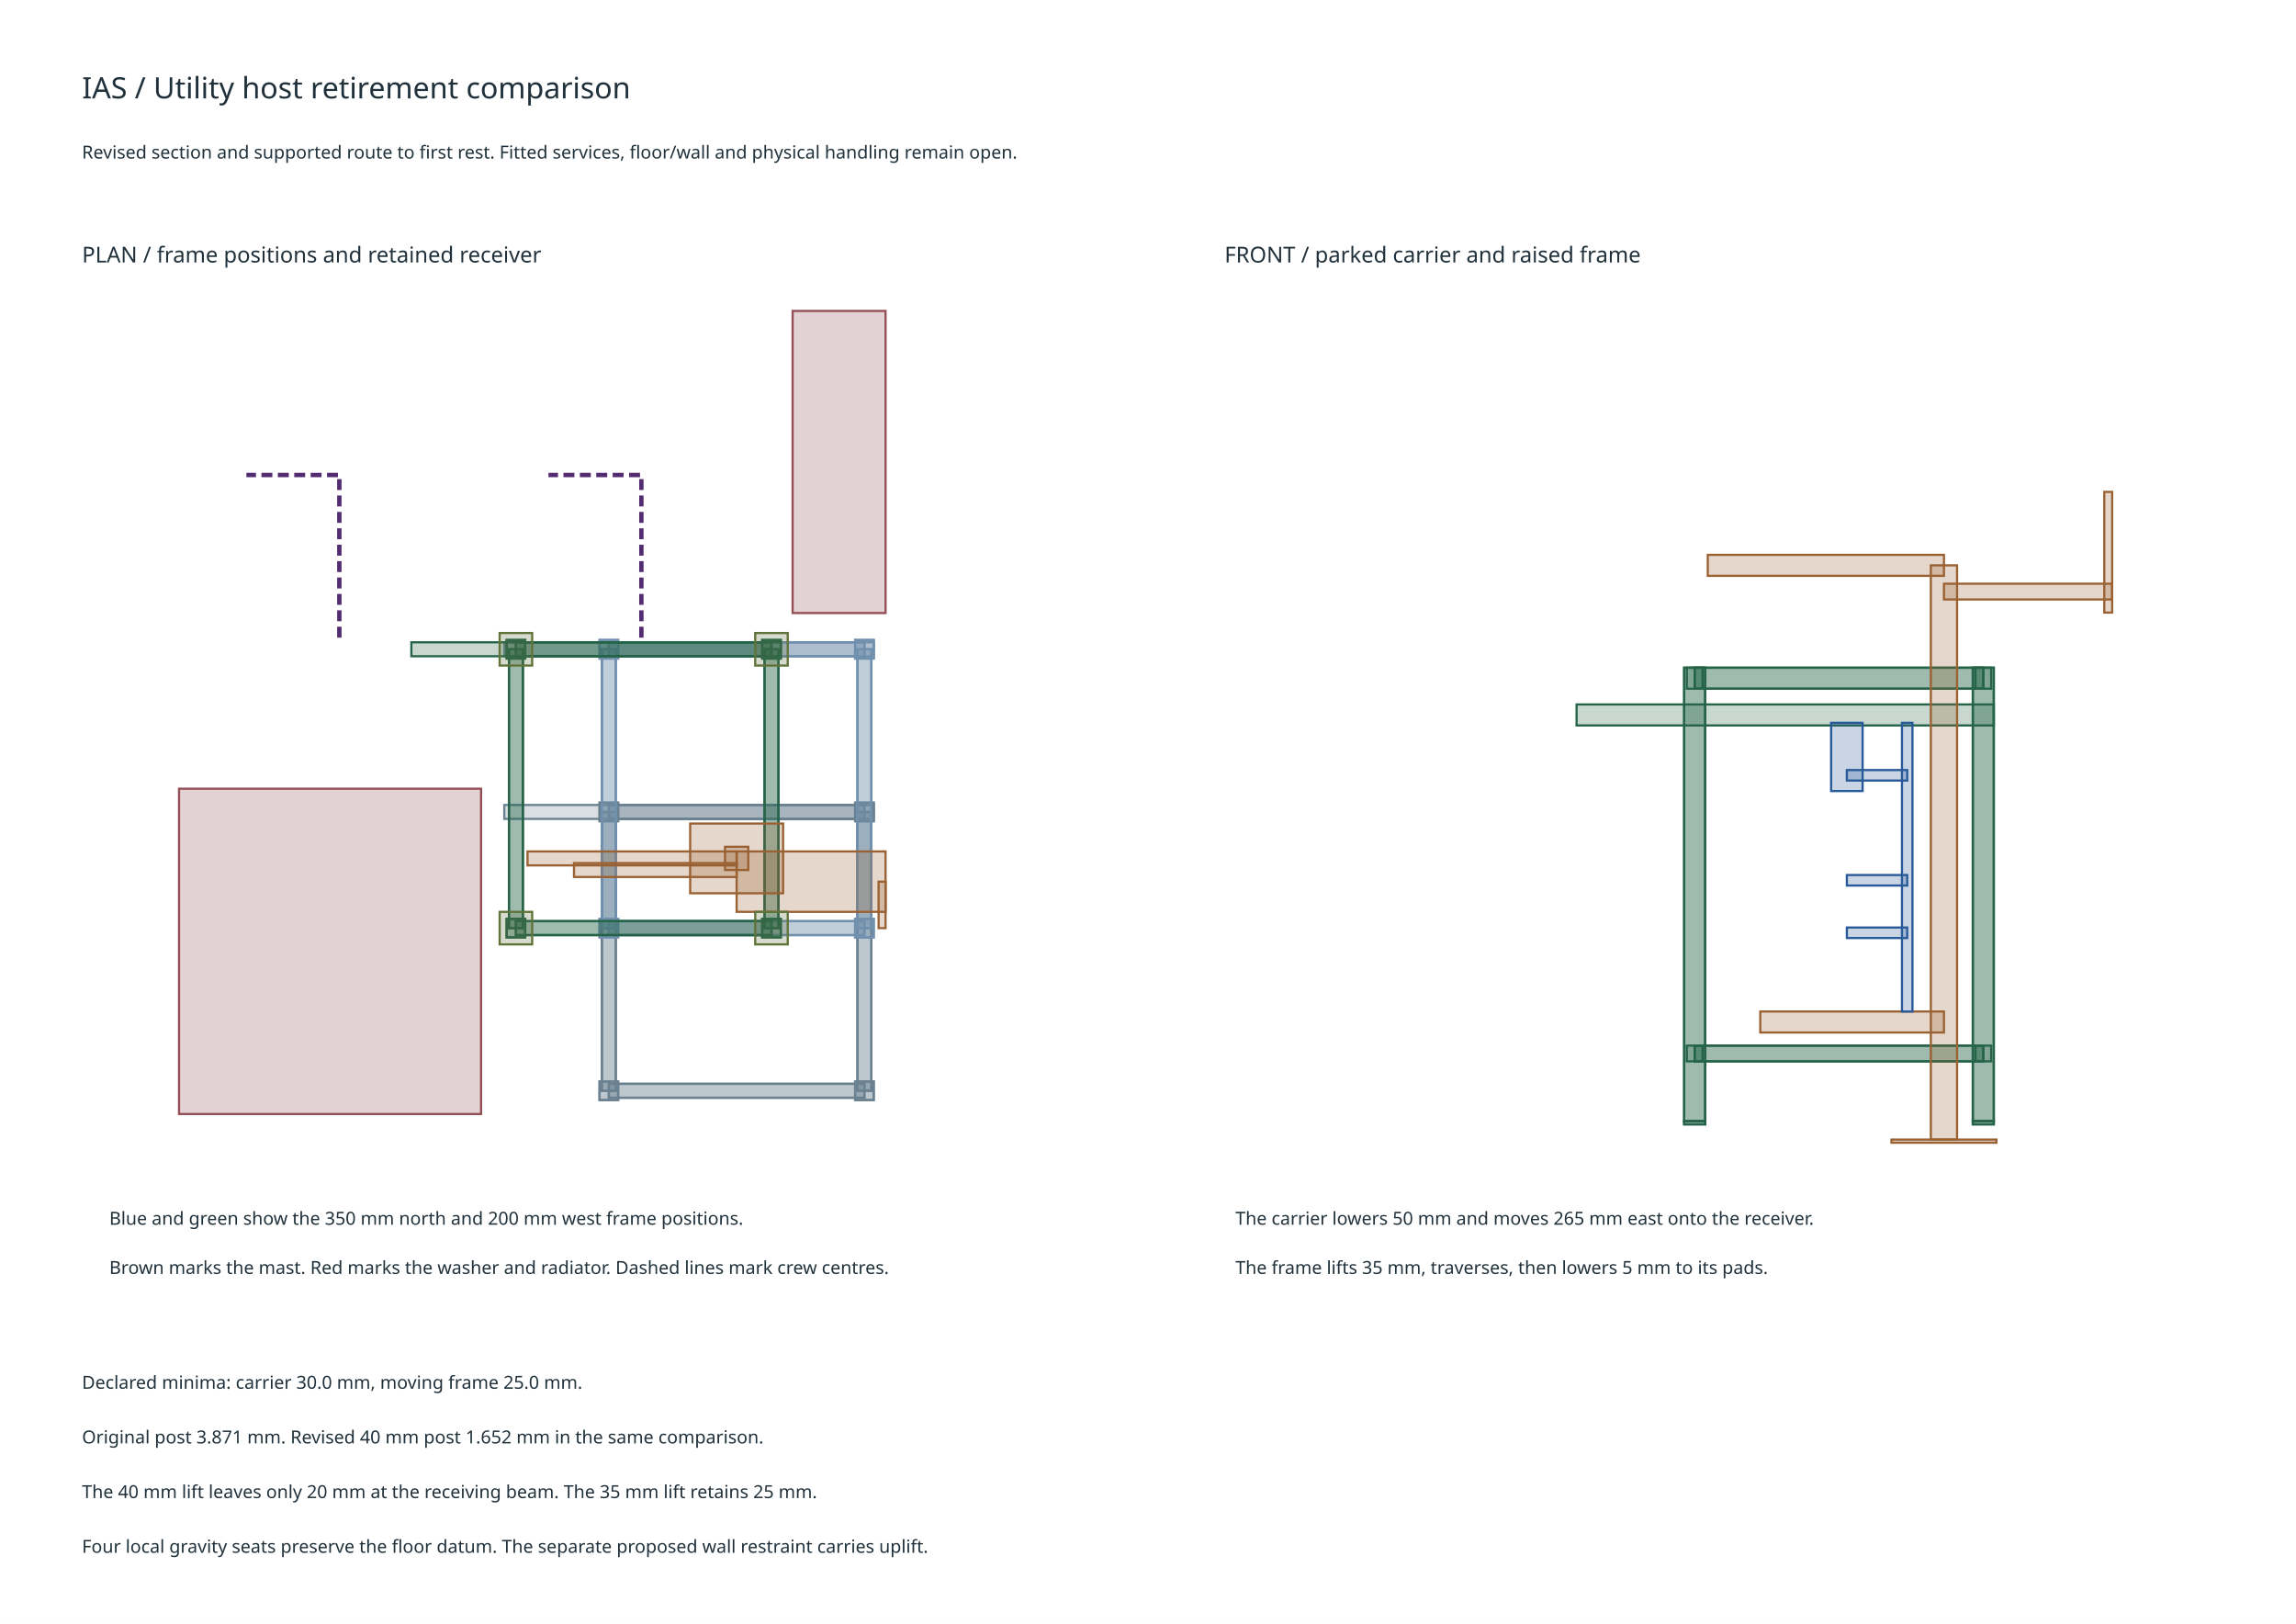
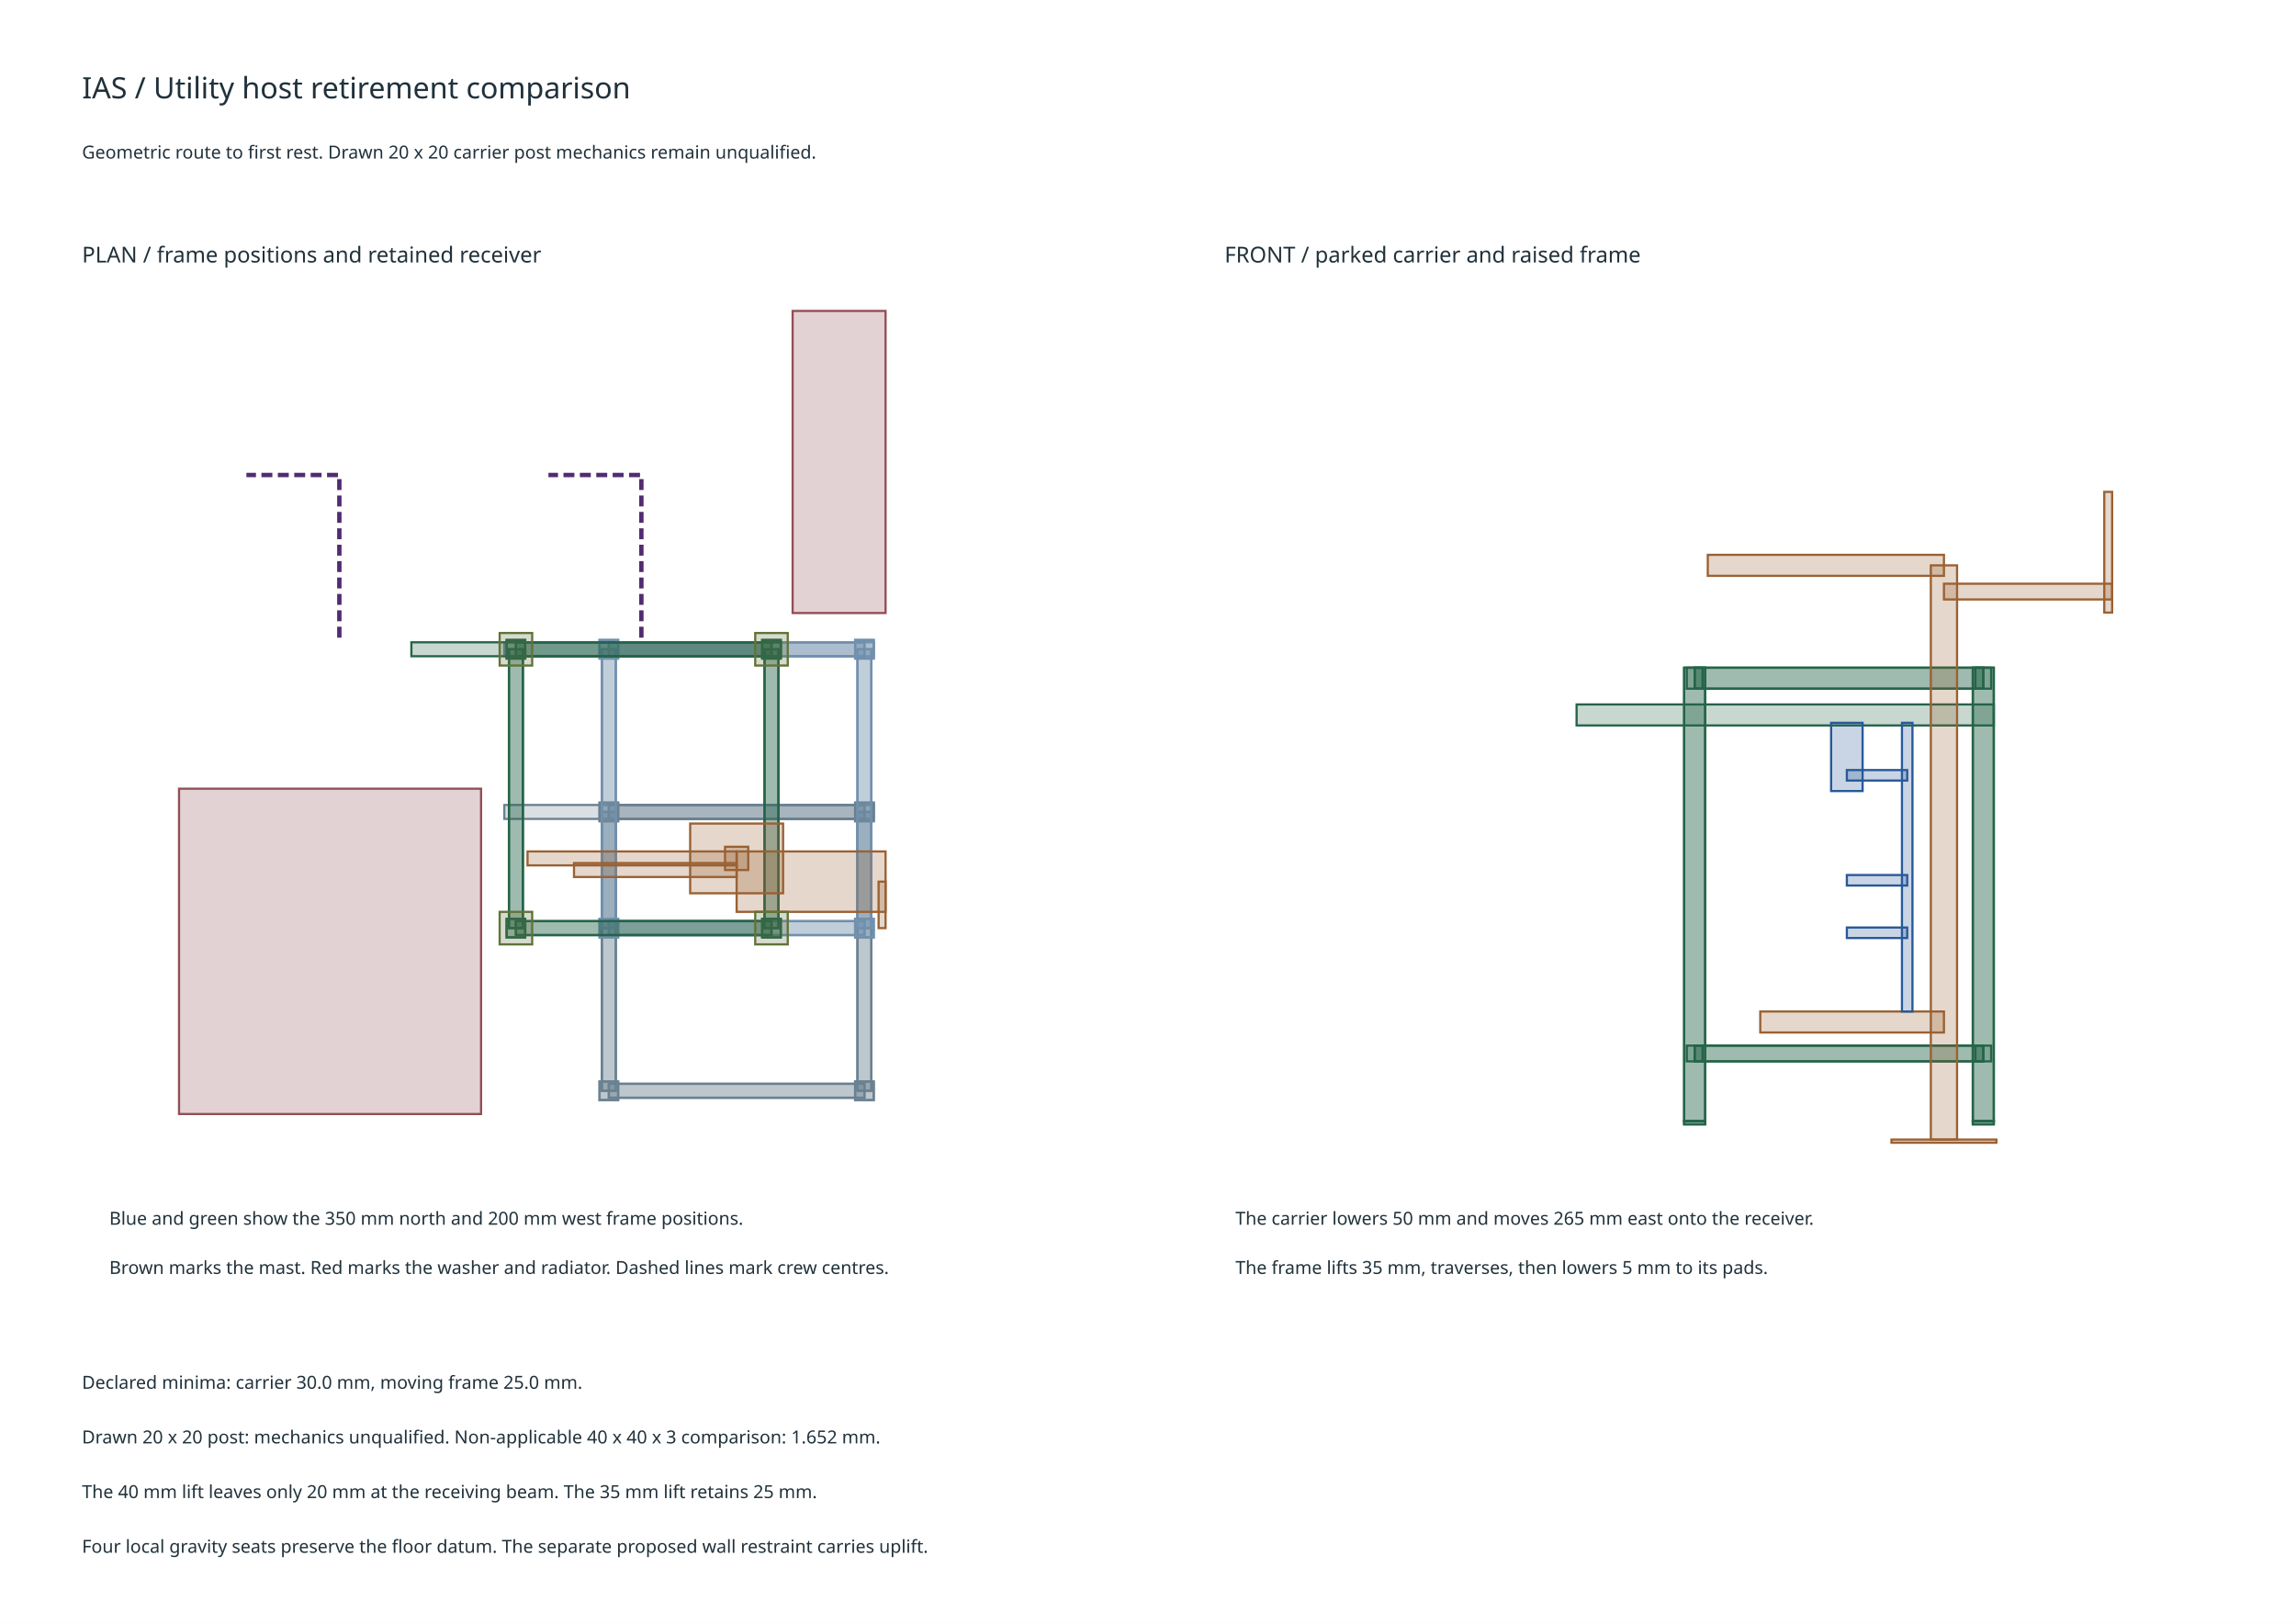
<svg xmlns="http://www.w3.org/2000/svg" width="420mm" height="297mm" viewBox="0 0 420 297">
  <rect width="420" height="297" fill="white" />
  <text x="15" y="18" font-family="sans-serif" font-size="5.4" fill="#20313b">IAS / Utility host retirement comparison</text>
-   <text x="15" y="29" font-family="sans-serif" font-size="3.3" fill="#20313b">Revised section and supported route to first rest. Fitted services, floor/wall and physical handling remain open.</text>
+   <text x="15" y="29" font-family="sans-serif" font-size="3.3" fill="#20313b">Geometric route to first rest. Drawn 20 x 20 carrier post mechanics remain unqualified.</text>
  <text x="15" y="48" font-family="sans-serif" font-size="4" fill="#20313b">PLAN / frame positions and retained receiver</text>
  <rect x="32.75" y="144.25" width="55.25" height="59.5" fill="#934e56" fill-opacity=".25" stroke="#934e56" stroke-width=".4" />
  <rect x="144.993" y="56.87" width="17.0" height="55.25" fill="#934e56" fill-opacity=".25" stroke="#934e56" stroke-width=".4" />
  <rect x="109.675" y="197.8" width="3.4" height="3.4" fill="#6b8190" fill-opacity=".25" stroke="#6b8190" stroke-width=".4" />
  <rect x="109.675" y="197.8" width="3.4" height="3.4" fill="#6b8190" fill-opacity=".25" stroke="#6b8190" stroke-width=".4" />
  <rect x="109.675" y="146.8" width="3.4" height="3.4" fill="#6b8190" fill-opacity=".25" stroke="#6b8190" stroke-width=".4" />
  <rect x="109.675" y="146.8" width="3.4" height="3.4" fill="#6b8190" fill-opacity=".25" stroke="#6b8190" stroke-width=".4" />
  <rect x="156.425" y="197.8" width="3.4" height="3.4" fill="#6b8190" fill-opacity=".25" stroke="#6b8190" stroke-width=".4" />
  <rect x="156.425" y="197.8" width="3.4" height="3.4" fill="#6b8190" fill-opacity=".25" stroke="#6b8190" stroke-width=".4" />
  <rect x="156.425" y="146.8" width="3.4" height="3.4" fill="#6b8190" fill-opacity=".25" stroke="#6b8190" stroke-width=".4" />
  <rect x="156.425" y="146.8" width="3.4" height="3.4" fill="#6b8190" fill-opacity=".25" stroke="#6b8190" stroke-width=".4" />
  <rect x="111.375" y="198.225" width="46.75" height="2.55" fill="#6b8190" fill-opacity=".25" stroke="#6b8190" stroke-width=".4" />
  <rect x="111.375" y="147.225" width="46.75" height="2.55" fill="#6b8190" fill-opacity=".25" stroke="#6b8190" stroke-width=".4" />
  <rect x="110.1" y="148.5" width="2.55" height="51" fill="#6b8190" fill-opacity=".25" stroke="#6b8190" stroke-width=".4" />
  <rect x="156.85" y="148.5" width="2.55" height="51" fill="#6b8190" fill-opacity=".25" stroke="#6b8190" stroke-width=".4" />
  <rect x="111.375" y="198.225" width="46.75" height="2.55" fill="#6b8190" fill-opacity=".25" stroke="#6b8190" stroke-width=".4" />
  <rect x="111.375" y="147.225" width="46.75" height="2.55" fill="#6b8190" fill-opacity=".25" stroke="#6b8190" stroke-width=".4" />
  <rect x="110.1" y="148.5" width="2.55" height="51" fill="#6b8190" fill-opacity=".25" stroke="#6b8190" stroke-width=".4" />
  <rect x="156.85" y="148.5" width="2.55" height="51" fill="#6b8190" fill-opacity=".25" stroke="#6b8190" stroke-width=".4" />
  <rect x="92.25" y="147.225" width="67.575" height="2.55" fill="#6b8190" fill-opacity=".25" stroke="#6b8190" stroke-width=".4" />
  <rect x="109.675" y="168.05" width="3.4" height="3.4" fill="#7190ae" fill-opacity=".25" stroke="#7190ae" stroke-width=".4" />
  <rect x="109.675" y="168.05" width="3.4" height="3.4" fill="#7190ae" fill-opacity=".25" stroke="#7190ae" stroke-width=".4" />
  <rect x="109.675" y="117.05" width="3.4" height="3.4" fill="#7190ae" fill-opacity=".25" stroke="#7190ae" stroke-width=".4" />
  <rect x="109.675" y="117.05" width="3.4" height="3.4" fill="#7190ae" fill-opacity=".25" stroke="#7190ae" stroke-width=".4" />
  <rect x="156.425" y="168.05" width="3.4" height="3.4" fill="#7190ae" fill-opacity=".25" stroke="#7190ae" stroke-width=".4" />
  <rect x="156.425" y="168.05" width="3.4" height="3.4" fill="#7190ae" fill-opacity=".25" stroke="#7190ae" stroke-width=".4" />
  <rect x="156.425" y="117.05" width="3.4" height="3.4" fill="#7190ae" fill-opacity=".25" stroke="#7190ae" stroke-width=".4" />
  <rect x="156.425" y="117.05" width="3.4" height="3.4" fill="#7190ae" fill-opacity=".25" stroke="#7190ae" stroke-width=".4" />
  <rect x="111.375" y="168.475" width="46.75" height="2.55" fill="#7190ae" fill-opacity=".25" stroke="#7190ae" stroke-width=".4" />
  <rect x="111.375" y="117.475" width="46.75" height="2.55" fill="#7190ae" fill-opacity=".25" stroke="#7190ae" stroke-width=".4" />
  <rect x="110.1" y="118.75" width="2.55" height="51" fill="#7190ae" fill-opacity=".25" stroke="#7190ae" stroke-width=".4" />
  <rect x="156.85" y="118.75" width="2.55" height="51" fill="#7190ae" fill-opacity=".25" stroke="#7190ae" stroke-width=".4" />
  <rect x="111.375" y="168.475" width="46.75" height="2.55" fill="#7190ae" fill-opacity=".25" stroke="#7190ae" stroke-width=".4" />
  <rect x="111.375" y="117.475" width="46.75" height="2.55" fill="#7190ae" fill-opacity=".25" stroke="#7190ae" stroke-width=".4" />
  <rect x="110.1" y="118.75" width="2.55" height="51" fill="#7190ae" fill-opacity=".25" stroke="#7190ae" stroke-width=".4" />
  <rect x="156.85" y="118.75" width="2.55" height="51" fill="#7190ae" fill-opacity=".25" stroke="#7190ae" stroke-width=".4" />
  <rect x="92.25" y="117.475" width="67.575" height="2.55" fill="#7190ae" fill-opacity=".25" stroke="#7190ae" stroke-width=".4" />
  <rect x="92.675" y="168.05" width="3.4" height="3.4" fill="#256449" fill-opacity=".25" stroke="#256449" stroke-width=".4" />
  <rect x="92.675" y="168.05" width="3.4" height="3.4" fill="#256449" fill-opacity=".25" stroke="#256449" stroke-width=".4" />
  <rect x="92.675" y="117.05" width="3.4" height="3.4" fill="#256449" fill-opacity=".25" stroke="#256449" stroke-width=".4" />
  <rect x="92.675" y="117.05" width="3.4" height="3.4" fill="#256449" fill-opacity=".25" stroke="#256449" stroke-width=".4" />
  <rect x="139.425" y="168.05" width="3.4" height="3.4" fill="#256449" fill-opacity=".25" stroke="#256449" stroke-width=".4" />
  <rect x="139.425" y="168.05" width="3.4" height="3.4" fill="#256449" fill-opacity=".25" stroke="#256449" stroke-width=".4" />
  <rect x="139.425" y="117.05" width="3.4" height="3.4" fill="#256449" fill-opacity=".25" stroke="#256449" stroke-width=".4" />
  <rect x="139.425" y="117.05" width="3.4" height="3.4" fill="#256449" fill-opacity=".25" stroke="#256449" stroke-width=".4" />
  <rect x="94.375" y="168.475" width="46.75" height="2.55" fill="#256449" fill-opacity=".25" stroke="#256449" stroke-width=".4" />
  <rect x="94.375" y="117.475" width="46.75" height="2.55" fill="#256449" fill-opacity=".25" stroke="#256449" stroke-width=".4" />
  <rect x="93.1" y="118.75" width="2.55" height="51" fill="#256449" fill-opacity=".25" stroke="#256449" stroke-width=".4" />
  <rect x="139.85" y="118.75" width="2.55" height="51" fill="#256449" fill-opacity=".25" stroke="#256449" stroke-width=".4" />
  <rect x="94.375" y="168.475" width="46.75" height="2.55" fill="#256449" fill-opacity=".25" stroke="#256449" stroke-width=".4" />
  <rect x="94.375" y="117.475" width="46.75" height="2.55" fill="#256449" fill-opacity=".25" stroke="#256449" stroke-width=".4" />
  <rect x="93.1" y="118.75" width="2.55" height="51" fill="#256449" fill-opacity=".25" stroke="#256449" stroke-width=".4" />
  <rect x="139.85" y="118.75" width="2.55" height="51" fill="#256449" fill-opacity=".25" stroke="#256449" stroke-width=".4" />
  <rect x="75.25" y="117.475" width="67.575" height="2.55" fill="#256449" fill-opacity=".25" stroke="#256449" stroke-width=".4" />
  <rect x="126.25" y="150.625" width="17.0" height="12.75" fill="#9a6133" fill-opacity=".25" stroke="#9a6133" stroke-width=".4" />
  <rect x="132.625" y="154.875" width="4.25" height="4.25" fill="#9a6133" fill-opacity=".25" stroke="#9a6133" stroke-width=".4" />
  <rect x="96.5" y="155.725" width="38.25" height="2.55" fill="#9a6133" fill-opacity=".25" stroke="#9a6133" stroke-width=".4" />
  <rect x="105.0" y="157.85" width="29.75" height="2.55" fill="#9a6133" fill-opacity=".25" stroke="#9a6133" stroke-width=".4" />
  <rect x="134.75" y="155.725" width="27.243" height="11.05" fill="#9a6133" fill-opacity=".25" stroke="#9a6133" stroke-width=".4" />
  <rect x="160.718" y="161.25" width="1.275" height="8.5" fill="#9a6133" fill-opacity=".25" stroke="#9a6133" stroke-width=".4" />
  <rect x="91.4" y="166.775" width="5.95" height="5.95" fill="#607339" fill-opacity=".25" stroke="#607339" stroke-width=".4" />
  <rect x="91.4" y="115.775" width="5.95" height="5.95" fill="#607339" fill-opacity=".25" stroke="#607339" stroke-width=".4" />
  <rect x="138.15" y="166.775" width="5.95" height="5.95" fill="#607339" fill-opacity=".25" stroke="#607339" stroke-width=".4" />
  <rect x="138.15" y="115.775" width="5.95" height="5.95" fill="#607339" fill-opacity=".25" stroke="#607339" stroke-width=".4" />
  <polyline points="62.075,116.625 62.075,86.875 45.075,86.875" fill="none" stroke="#522b70" stroke-width=".8" stroke-dasharray="2 1" />
  <polyline points="117.325,116.625 117.325,86.875 100.325,86.875" fill="none" stroke="#522b70" stroke-width=".8" stroke-dasharray="2 1" />
  <text x="20" y="224" font-family="sans-serif" font-size="3.3" fill="#20313b">Blue and green show the 350 mm north and 200 mm west frame positions.</text>
  <text x="20" y="233" font-family="sans-serif" font-size="3.3" fill="#20313b">Brown marks the mast. Red marks the washer and radiator. Dashed lines mark crew centres.</text>
  <text x="224" y="48" font-family="sans-serif" font-size="4" fill="#20313b">FRONT / parked carrier and raised frame</text>
  <rect x="308.08" y="122.12" width="3.84" height="82.944" fill="#256449" fill-opacity=".25" stroke="#256449" stroke-width=".4" />
  <rect x="308.08" y="205.064" width="3.84" height="0.576" fill="#256449" fill-opacity=".25" stroke="#256449" stroke-width=".4" />
  <rect x="308.08" y="122.12" width="3.84" height="82.944" fill="#256449" fill-opacity=".25" stroke="#256449" stroke-width=".4" />
  <rect x="308.08" y="205.064" width="3.84" height="0.576" fill="#256449" fill-opacity=".25" stroke="#256449" stroke-width=".4" />
  <rect x="360.88" y="122.12" width="3.84" height="82.944" fill="#256449" fill-opacity=".25" stroke="#256449" stroke-width=".4" />
  <rect x="360.88" y="205.064" width="3.84" height="0.576" fill="#256449" fill-opacity=".25" stroke="#256449" stroke-width=".4" />
  <rect x="360.88" y="122.12" width="3.84" height="82.944" fill="#256449" fill-opacity=".25" stroke="#256449" stroke-width=".4" />
  <rect x="360.88" y="205.064" width="3.84" height="0.576" fill="#256449" fill-opacity=".25" stroke="#256449" stroke-width=".4" />
  <rect x="310.0" y="122.12" width="52.8" height="3.84" fill="#256449" fill-opacity=".25" stroke="#256449" stroke-width=".4" />
  <rect x="310.0" y="122.12" width="52.8" height="3.84" fill="#256449" fill-opacity=".25" stroke="#256449" stroke-width=".4" />
  <rect x="308.56" y="122.12" width="2.88" height="3.84" fill="#256449" fill-opacity=".25" stroke="#256449" stroke-width=".4" />
  <rect x="361.36" y="122.12" width="2.88" height="3.84" fill="#256449" fill-opacity=".25" stroke="#256449" stroke-width=".4" />
  <rect x="310.0" y="191.24" width="52.8" height="2.88" fill="#256449" fill-opacity=".25" stroke="#256449" stroke-width=".4" />
  <rect x="310.0" y="191.24" width="52.8" height="2.88" fill="#256449" fill-opacity=".25" stroke="#256449" stroke-width=".4" />
  <rect x="308.56" y="191.24" width="2.88" height="2.88" fill="#256449" fill-opacity=".25" stroke="#256449" stroke-width=".4" />
  <rect x="361.36" y="191.24" width="2.88" height="2.88" fill="#256449" fill-opacity=".25" stroke="#256449" stroke-width=".4" />
  <rect x="288.4" y="128.84" width="76.32" height="3.84" fill="#256449" fill-opacity=".25" stroke="#256449" stroke-width=".4" />
  <rect x="346.0" y="208.424" width="19.2" height="0.576" fill="#9a6133" fill-opacity=".25" stroke="#9a6133" stroke-width=".4" />
  <rect x="353.2" y="103.4" width="4.8" height="105.024" fill="#9a6133" fill-opacity=".25" stroke="#9a6133" stroke-width=".4" />
  <rect x="312.4" y="101.48" width="43.2" height="3.84" fill="#9a6133" fill-opacity=".25" stroke="#9a6133" stroke-width=".4" />
  <rect x="322.0" y="185.0" width="33.6" height="3.84" fill="#9a6133" fill-opacity=".25" stroke="#9a6133" stroke-width=".4" />
  <rect x="355.6" y="106.76" width="30.768" height="2.88" fill="#9a6133" fill-opacity=".25" stroke="#9a6133" stroke-width=".4" />
  <rect x="384.928" y="89.96" width="1.44" height="22.08" fill="#9a6133" fill-opacity=".25" stroke="#9a6133" stroke-width=".4" />
  <rect x="347.92" y="132.2" width="1.92" height="52.8" fill="#285999" fill-opacity=".25" stroke="#285999" stroke-width=".4" />
  <rect x="337.84" y="169.64" width="11.04" height="1.92" fill="#285999" fill-opacity=".25" stroke="#285999" stroke-width=".4" />
  <rect x="337.84" y="160.04" width="11.04" height="1.92" fill="#285999" fill-opacity=".25" stroke="#285999" stroke-width=".4" />
  <rect x="337.84" y="140.84" width="11.04" height="1.92" fill="#285999" fill-opacity=".25" stroke="#285999" stroke-width=".4" />
  <rect x="334.96" y="132.2" width="5.76" height="12.48" fill="#285999" fill-opacity=".25" stroke="#285999" stroke-width=".4" />
  <text x="226" y="224" font-family="sans-serif" font-size="3.3" fill="#20313b">The carrier lowers 50 mm and moves 265 mm east onto the receiver.</text>
  <text x="226" y="233" font-family="sans-serif" font-size="3.3" fill="#20313b">The frame lifts 35 mm, traverses, then lowers 5 mm to its pads.</text>
  <text x="15" y="254" font-family="sans-serif" font-size="3.3" fill="#20313b">Declared minima: carrier 30.0 mm, moving frame 25.0 mm.</text>
-   <text x="15" y="264" font-family="sans-serif" font-size="3.3" fill="#20313b">Original post 3.871 mm. Revised 40 mm post 1.652 mm in the same comparison.</text>
+   <text x="15" y="264" font-family="sans-serif" font-size="3.3" fill="#20313b">Drawn 20 x 20 post: mechanics unqualified. Non-applicable 40 x 40 x 3 comparison: 1.652 mm.</text>
  <text x="15" y="274" font-family="sans-serif" font-size="3.3" fill="#20313b">The 40 mm lift leaves only 20 mm at the receiving beam. The 35 mm lift retains 25 mm.</text>
  <text x="15" y="284" font-family="sans-serif" font-size="3.3" fill="#20313b">Four local gravity seats preserve the floor datum. The separate proposed wall restraint carries uplift.</text>
</svg>
